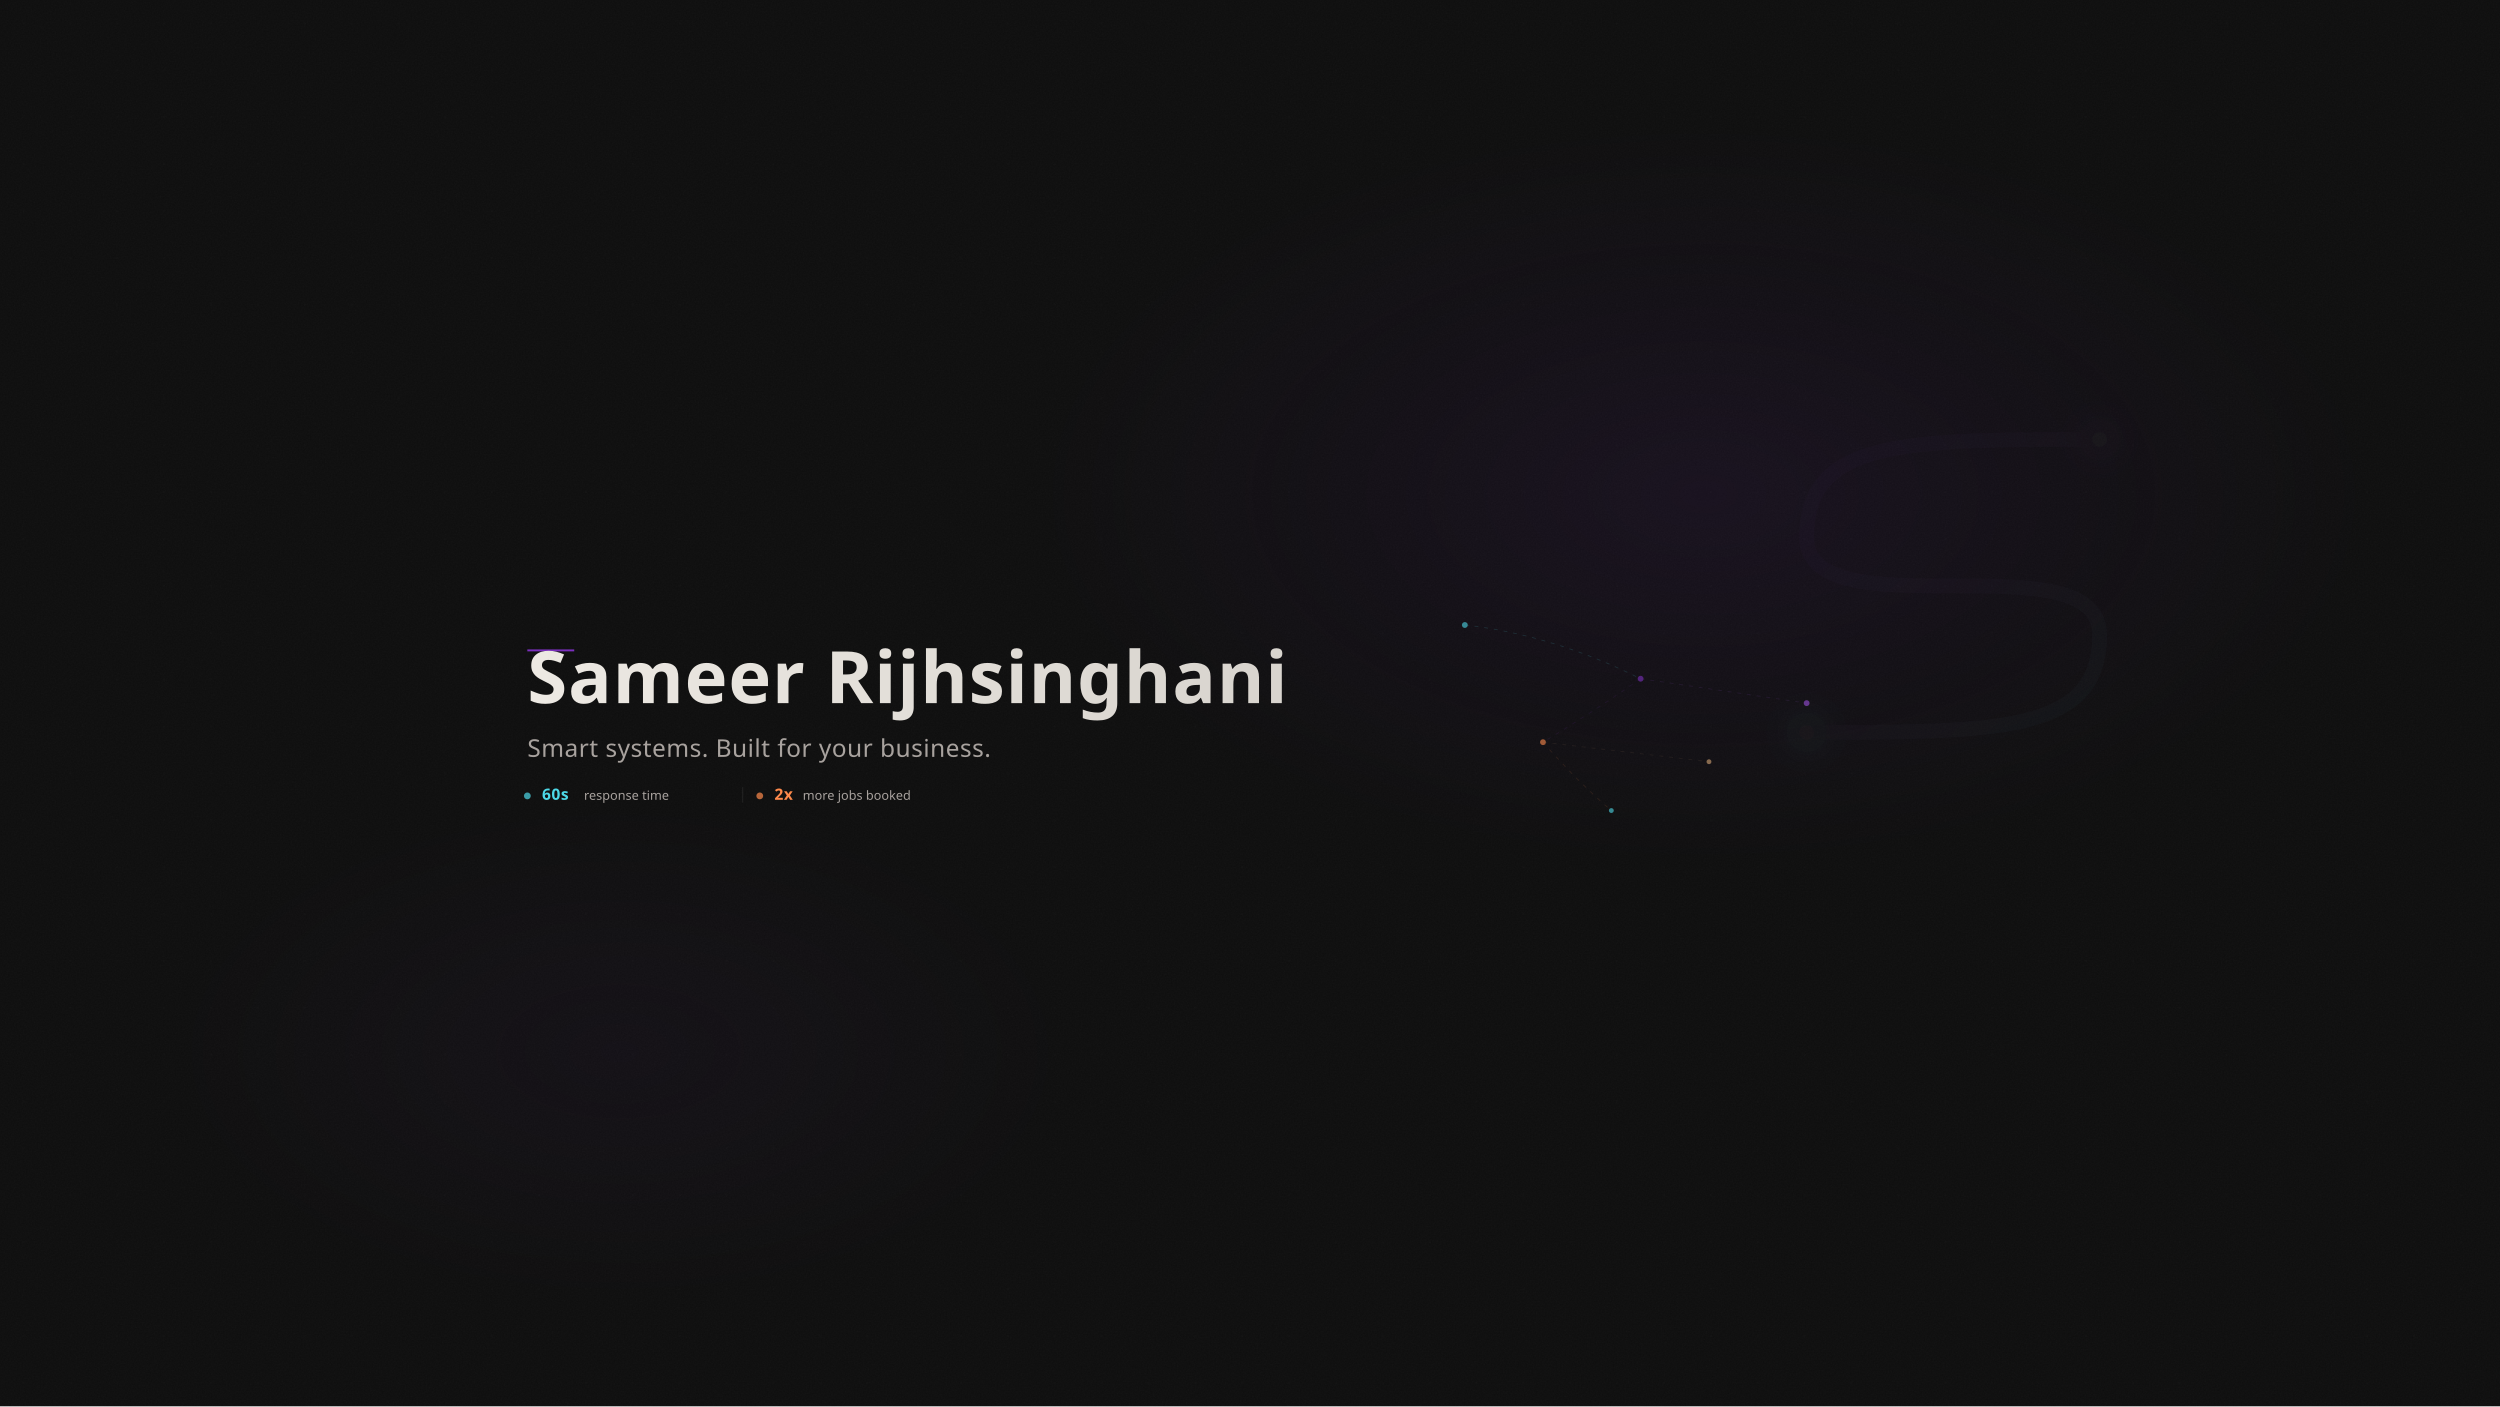
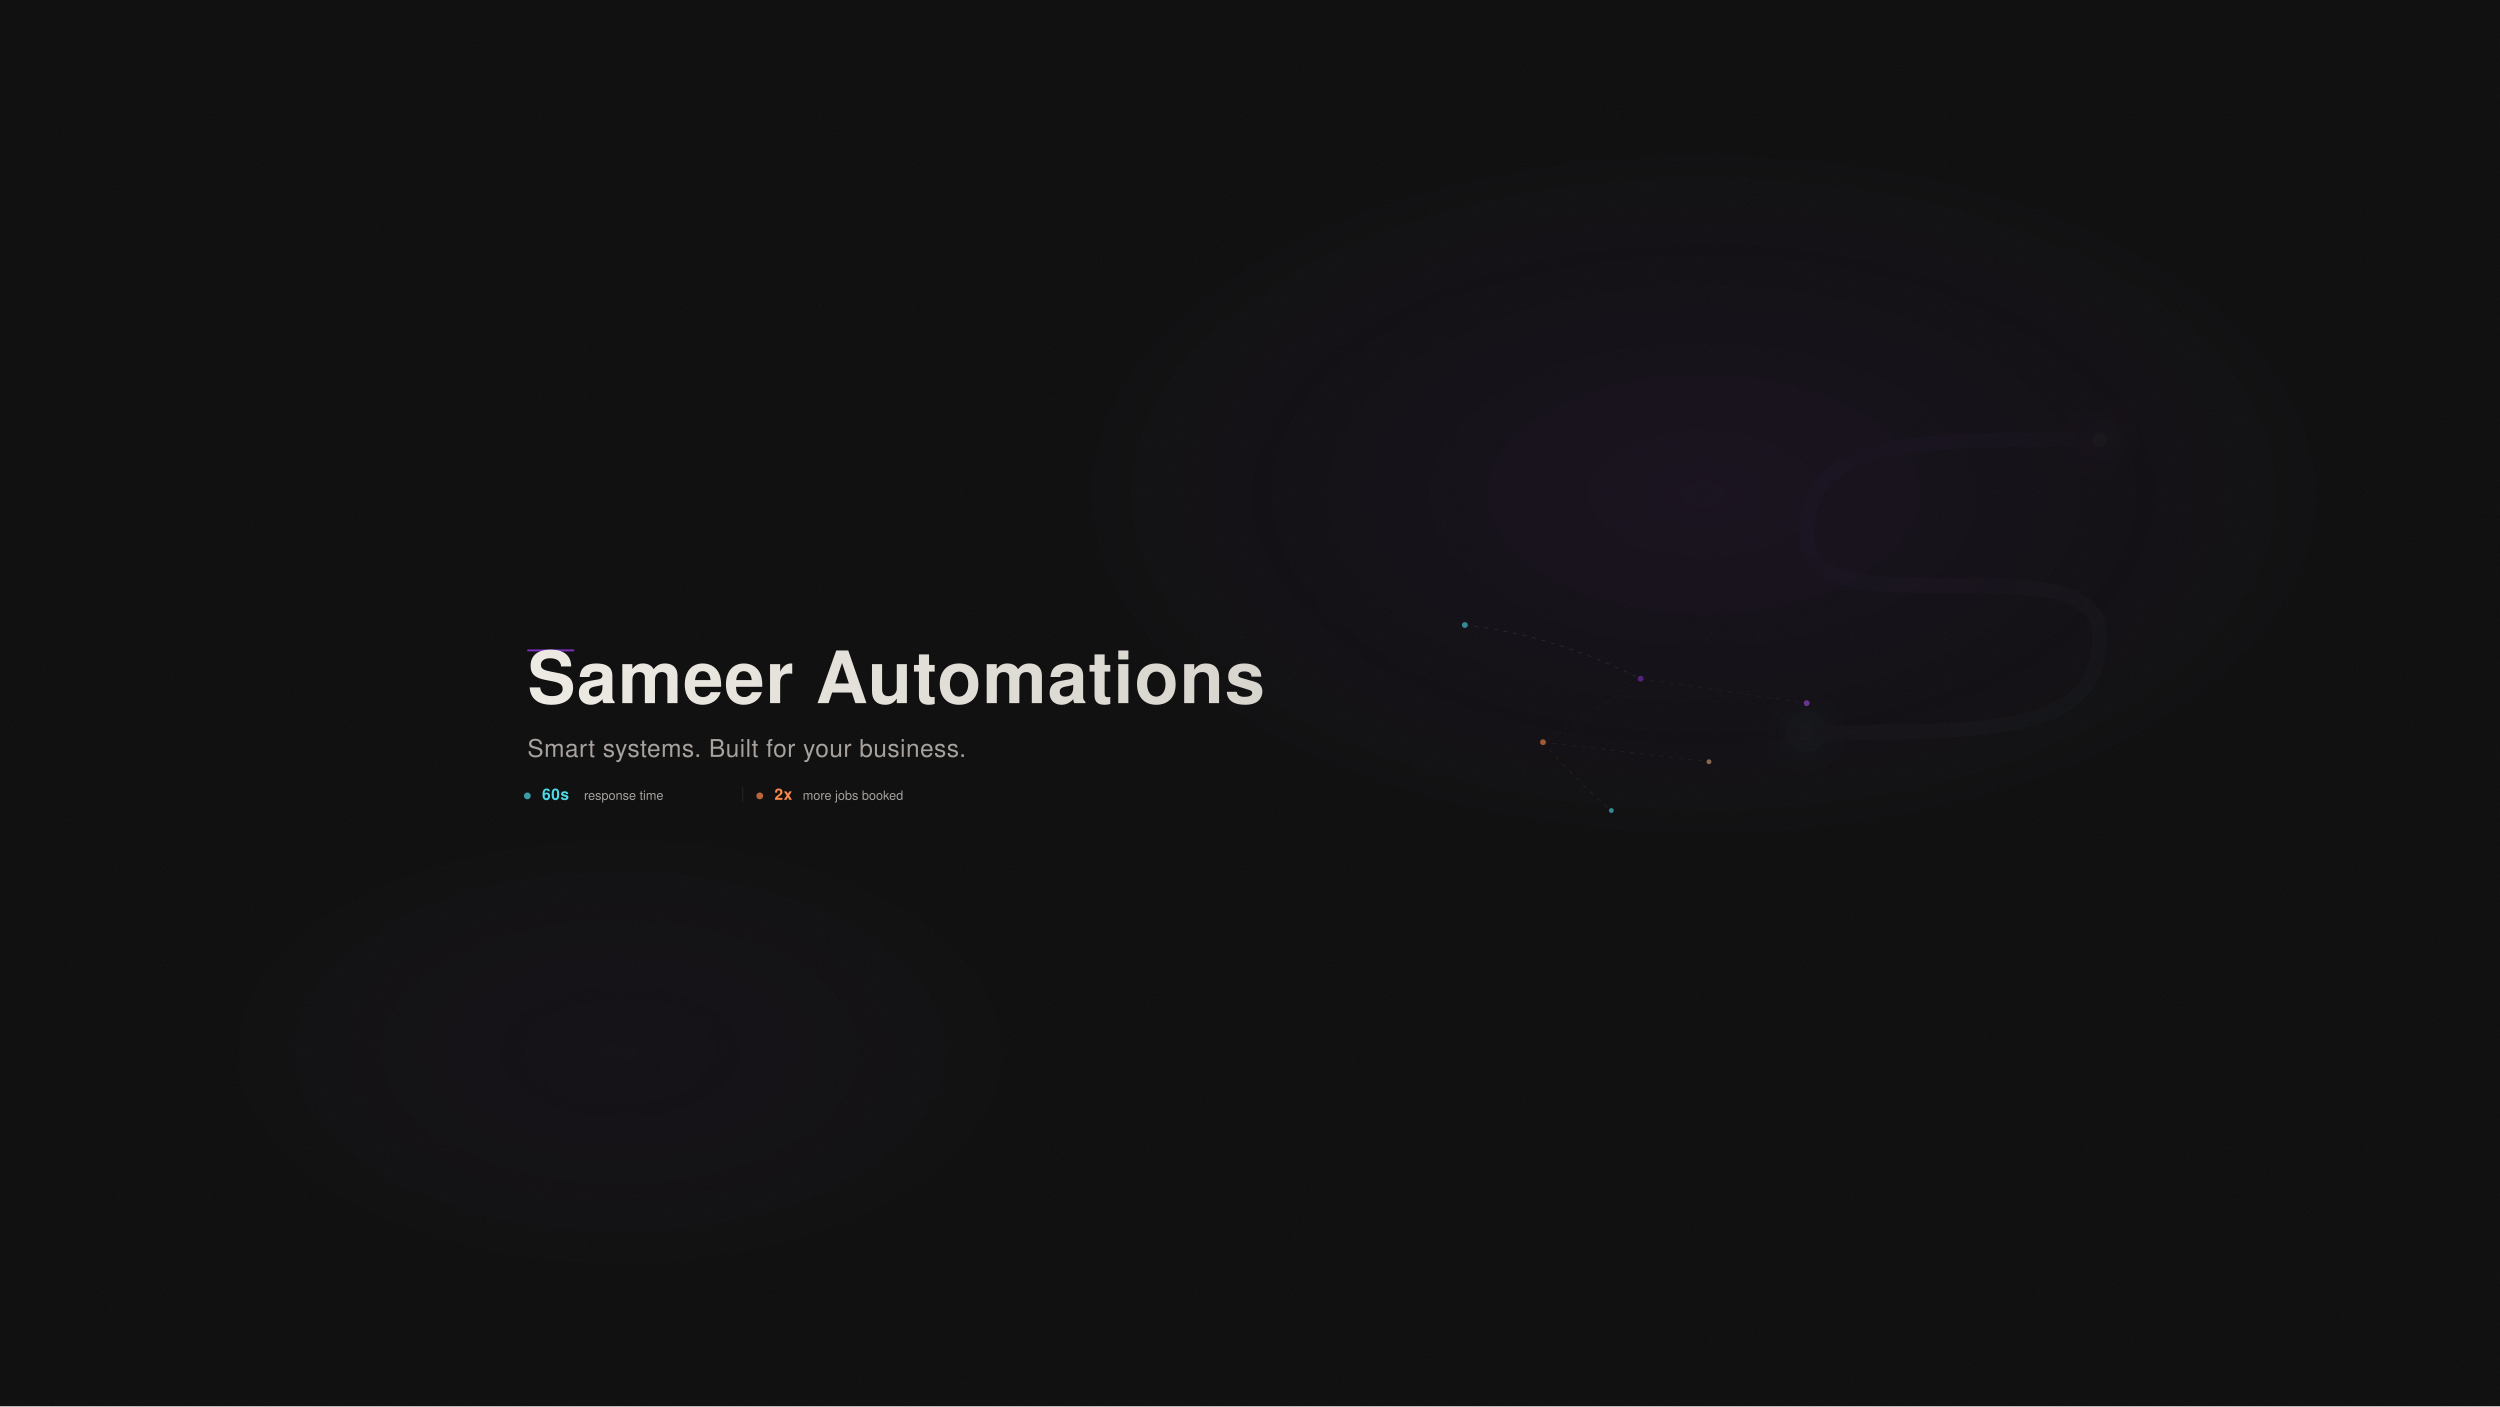
<svg xmlns="http://www.w3.org/2000/svg" viewBox="0 0 2560 1440" width="2560" height="1440" role="img" aria-label="Sameer Rijhsinghani YouTube Banner">
  <defs>
    <filter id="grain">
      <feTurbulence type="fractalNoise" baseFrequency="0.65" numOctaves="4" stitchTiles="stitch" />
      <feColorMatrix type="saturate" values="0" />
    </filter>
    <radialGradient id="heroGlow" cx="68%" cy="35%" r="38%">
      <stop offset="0%" stop-color="#7B2FBE" stop-opacity="0.09" />
      <stop offset="70%" stop-color="#7B2FBE" stop-opacity="0" />
    </radialGradient>
    <radialGradient id="secondGlow" cx="25%" cy="75%" r="30%">
      <stop offset="0%" stop-color="#9B4FDE" stop-opacity="0.04" />
      <stop offset="60%" stop-color="#9B4FDE" stop-opacity="0" />
    </radialGradient>
    <linearGradient id="nameGrad" x1="0%" y1="0%" x2="100%" y2="0%">
      <stop offset="0%" stop-color="#EDE9E3" />
      <stop offset="100%" stop-color="#D8D4CE" />
    </linearGradient>
    <pattern id="gridDots" width="48" height="48" patternUnits="userSpaceOnUse">
      <circle cx="24" cy="24" r="0.6" fill="#A8A29E" opacity="0.05" />
    </pattern>
    <linearGradient id="connGrad" x1="0%" y1="0%" x2="100%" y2="0%">
      <stop offset="0%" stop-color="#4DD9E8" stop-opacity="0.3" />
      <stop offset="50%" stop-color="#7B2FBE" stop-opacity="0.2" />
      <stop offset="100%" stop-color="#FF8A4C" stop-opacity="0.3" />
    </linearGradient>
  </defs>
  <rect width="2560" height="1440" fill="#0E0E0E" />
  <rect width="2560" height="1440" filter="url(#grain)" opacity="0.035" />
  <rect width="2560" height="1440" fill="url(#gridDots)" />
  <rect width="2560" height="1440" fill="url(#heroGlow)" />
  <rect width="2560" height="1440" fill="url(#secondGlow)" />
  <linearGradient id="bn-flowGrad" x1="0%" y1="0%" x2="100%" y2="100%">
    <stop offset="0%" stop-color="#7B2FBE" />
    <stop offset="50%" stop-color="#9B4FDE" />
    <stop offset="100%" stop-color="#4DD9E8" />
  </linearGradient>
  <radialGradient id="bn-inputHalo" cx="50%" cy="50%" r="50%">
    <stop offset="0%" stop-color="#7B2FBE" stop-opacity="0.5" />
    <stop offset="100%" stop-color="#7B2FBE" stop-opacity="0" />
  </radialGradient>
  <radialGradient id="bn-outputHalo" cx="50%" cy="50%" r="50%">
    <stop offset="0%" stop-color="#4DD9E8" stop-opacity="0.5" />
    <stop offset="100%" stop-color="#4DD9E8" stop-opacity="0" />
  </radialGradient>
  <filter id="bn-nodeGlow" x="-100%" y="-100%" width="300%" height="300%">
    <feGaussianBlur stdDeviation="2" result="blur" />
    <feMerge>
      <feMergeNode in="blur" />
      <feMergeNode in="SourceGraphic" />
    </feMerge>
  </filter>
  <g transform="translate(1750, 350) scale(5)" opacity="0.025">
    <path d="M 80 20 C 40 20, 20 20, 20 40 C 20 60, 80 40, 80 60 C 80 80, 60 80, 20 80" stroke="url(#bn-flowGrad)" stroke-width="3" stroke-linecap="round" fill="none" />
    <circle cx="80" cy="20" r="10" fill="url(#bn-inputHalo)" />
    <circle cx="20" cy="80" r="10" fill="url(#bn-outputHalo)" />
    <circle cx="80" cy="20" r="4" fill="#7B2FBE" filter="url(#bn-nodeGlow)" />
    <circle cx="80" cy="20" r="1.5" fill="#FFFFFF" />
    <circle cx="20" cy="80" r="4" fill="#4DD9E8" filter="url(#bn-nodeGlow)" />
    <circle cx="20" cy="80" r="1.5" fill="#FFFFFF" />
  </g>
  <g opacity="0.6">
    <circle cx="1500" cy="640" r="3" fill="#4DD9E8" />
    <circle cx="1680" cy="695" r="3" fill="#7B2FBE" />
    <circle cx="1580" cy="760" r="3" fill="#FF8A4C" />
    <circle cx="1750" cy="780" r="2.5" fill="#D4A574" />
    <circle cx="1850" cy="720" r="3" fill="#9B4FDE" />
    <circle cx="1650" cy="830" r="2.5" fill="#4DD9E8" />
    <path d="M 1500 640 Q 1590 650 1680 695" stroke="#4DD9E8" stroke-width="0.8" fill="none" opacity="0.25" stroke-dasharray="4 6" />
    <path d="M 1680 695 Q 1630 730 1580 760" stroke="#7B2FBE" stroke-width="0.8" fill="none" opacity="0.2" stroke-dasharray="4 6" />
    <path d="M 1680 695 L 1850 720" stroke="#9B4FDE" stroke-width="0.8" fill="none" opacity="0.2" stroke-dasharray="4 6" />
    <path d="M 1580 760 Q 1615 800 1650 830" stroke="#FF8A4C" stroke-width="0.8" fill="none" opacity="0.2" stroke-dasharray="4 6" />
    <path d="M 1580 760 L 1750 780" stroke="#D4A574" stroke-width="0.8" fill="none" opacity="0.15" stroke-dasharray="4 6" />
  </g>
  <rect x="540" y="665" width="48" height="2" fill="#7B2FBE" />
-   <text x="540" y="720" font-family="'Roc Grotesk', 'Outfit', sans-serif" font-size="74" font-weight="700" letter-spacing="1" fill="url(#nameGrad)" text-anchor="start">Sameer Rijhsinghani</text>
-   <text x="540" y="775" font-family="'Gilroy', 'DM Sans', sans-serif" font-size="25" font-weight="400" letter-spacing="0.5" fill="#A8A29E" text-anchor="start">Smart systems. Built for your business.</text>
-   <g font-family="'Roc Grotesk', 'Outfit', sans-serif" text-anchor="start">
+   <text x="540" y="720" font-family="'Helvetica Neue', Helvetica, Arial, sans-serif" font-size="74" font-weight="700" letter-spacing="1" fill="url(#nameGrad)" text-anchor="start">Sameer Automations</text>
+   <text x="540" y="775" font-family="'Helvetica Neue', Helvetica, Arial, sans-serif" font-size="25" font-weight="400" letter-spacing="0.5" fill="#A8A29E" text-anchor="start">Smart systems. Built for your business.</text>
+   <g font-family="'Helvetica Neue', Helvetica, Arial, sans-serif" text-anchor="start">
    <circle cx="540" cy="815" r="3.5" fill="#4DD9E8" opacity="0.7" />
    <text x="555" y="819" font-size="16" font-weight="600" fill="#4DD9E8" letter-spacing="0.5">60s</text>
    <text x="598" y="819" font-size="13" font-weight="400" fill="#A8A29E">response time</text>
    <rect x="760" y="806" width="1" height="16" fill="#EDE9E3" opacity="0.08" />
    <circle cx="778" cy="815" r="3.5" fill="#FF8A4C" opacity="0.7" />
    <text x="793" y="819" font-size="16" font-weight="600" fill="#FF8A4C" letter-spacing="0.5">2x</text>
    <text x="822" y="819" font-size="13" font-weight="400" fill="#A8A29E">more jobs booked</text>
  </g>
</svg>
